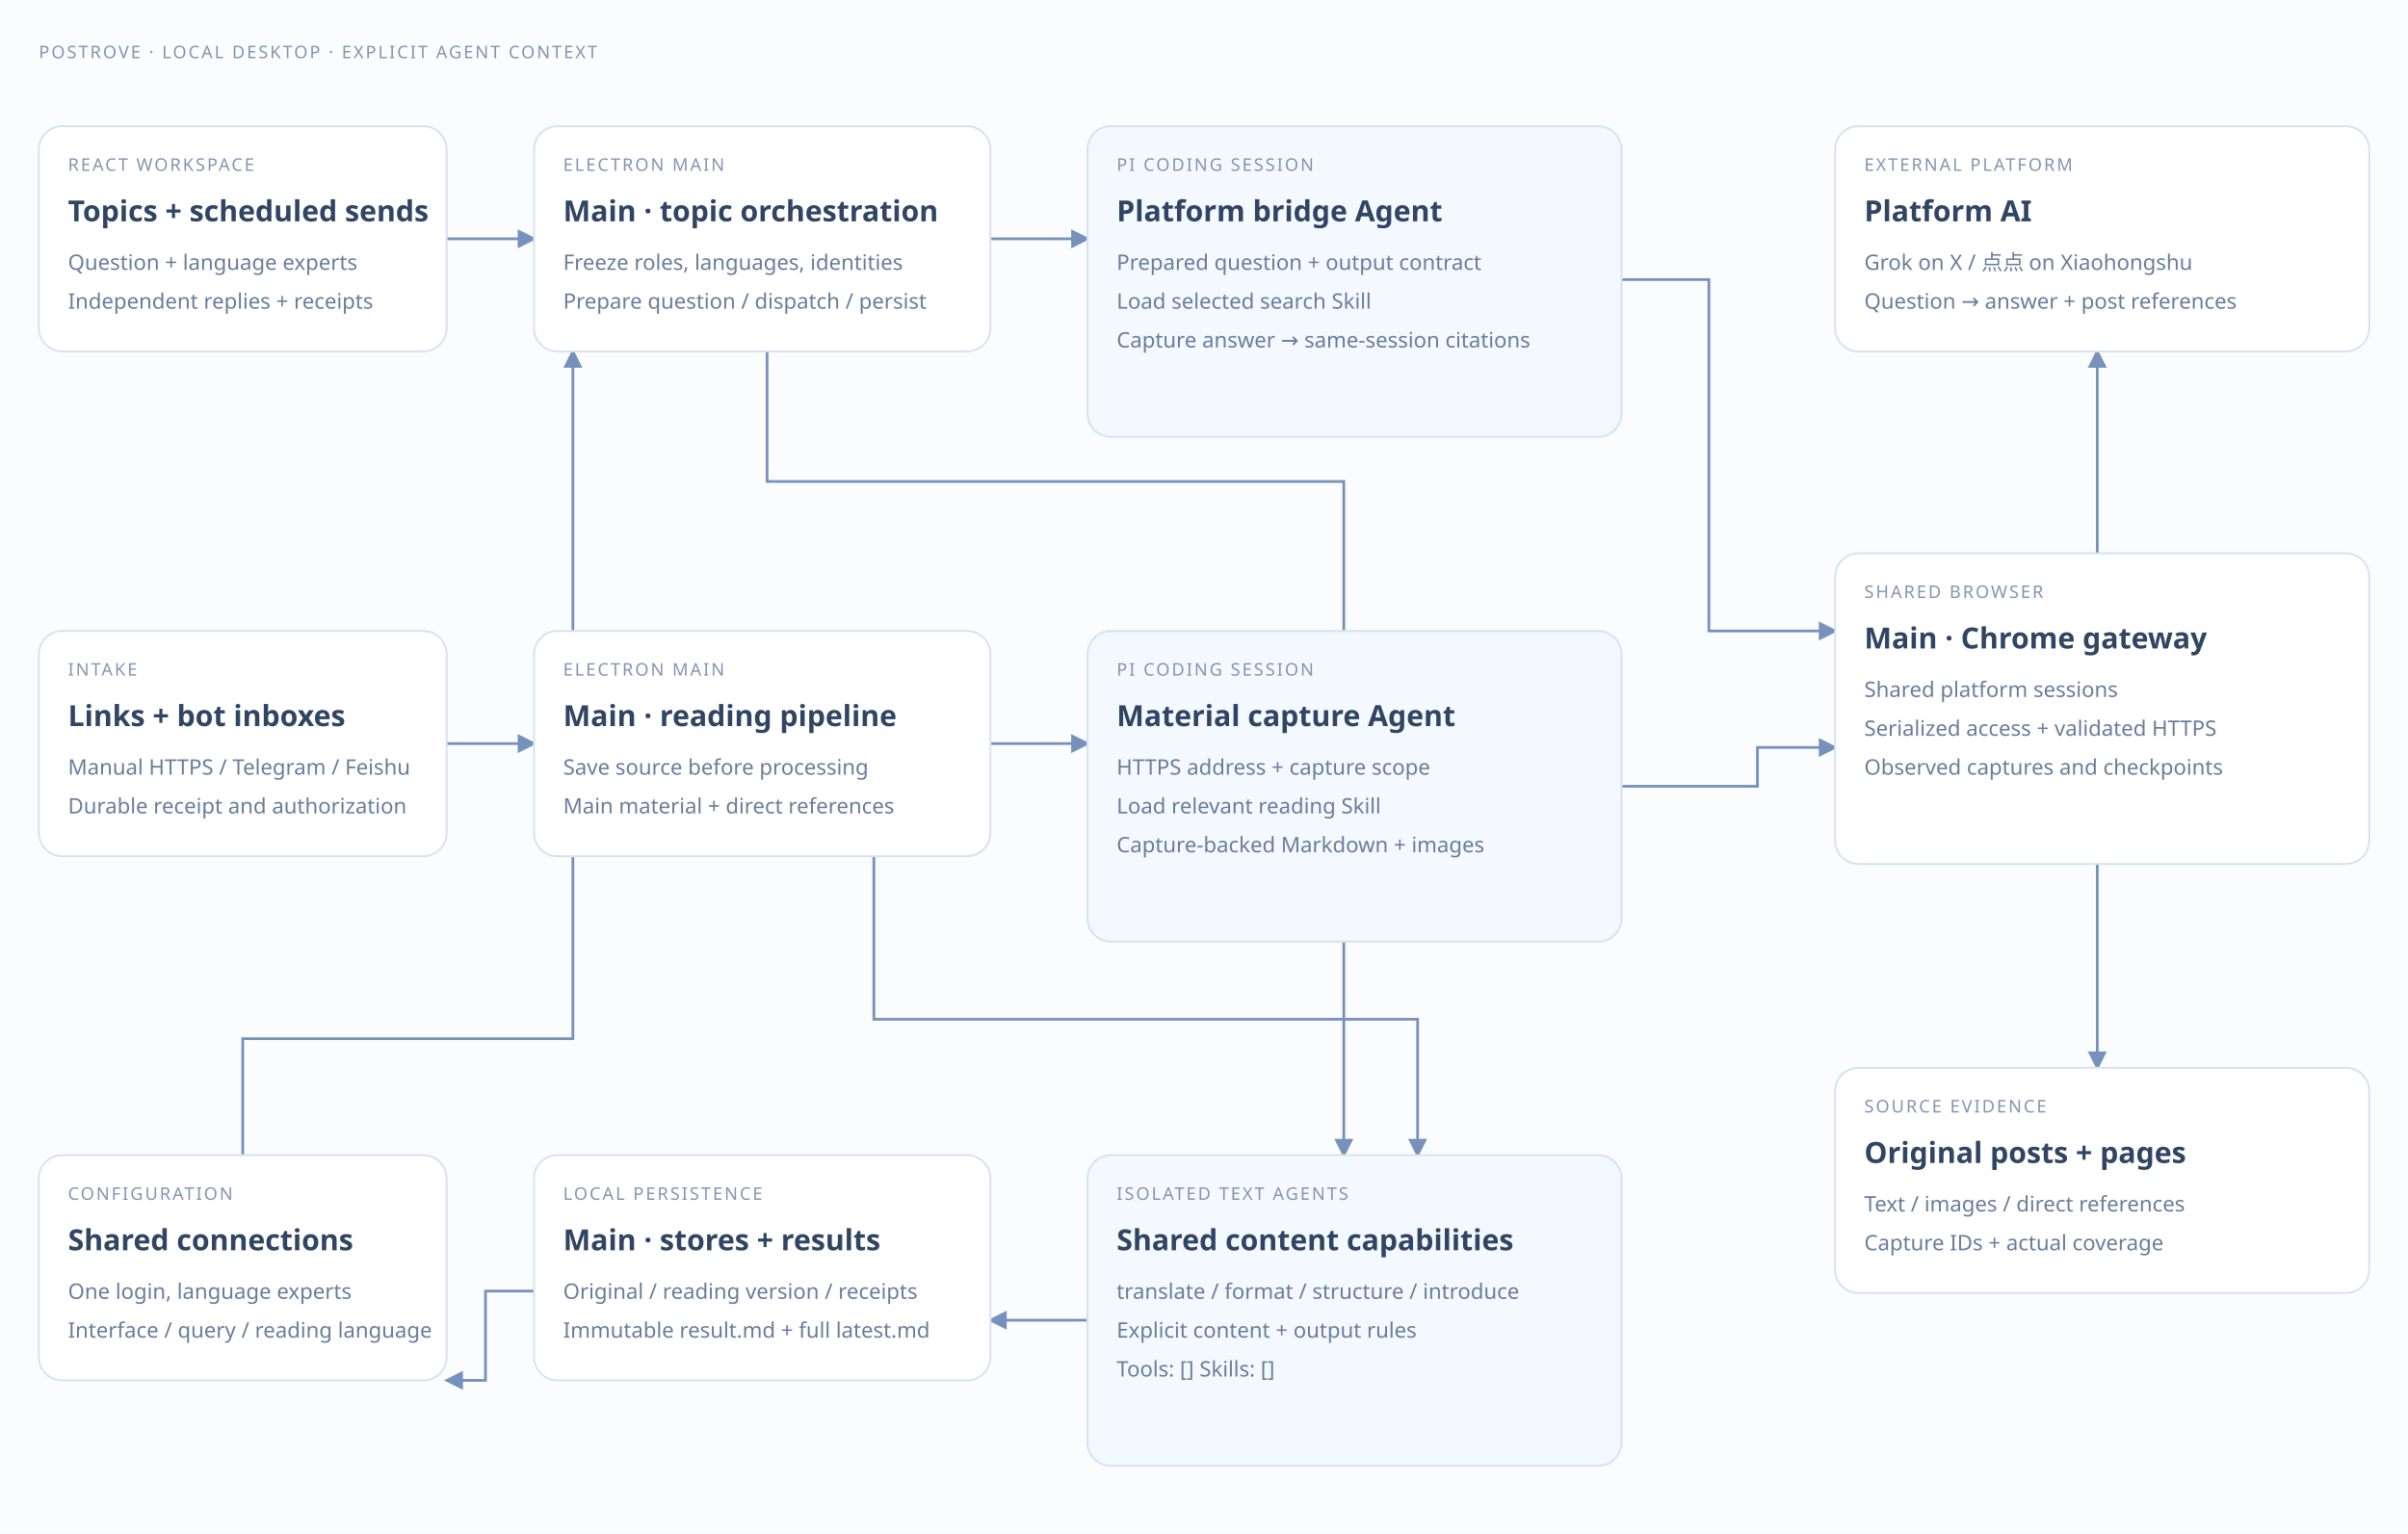
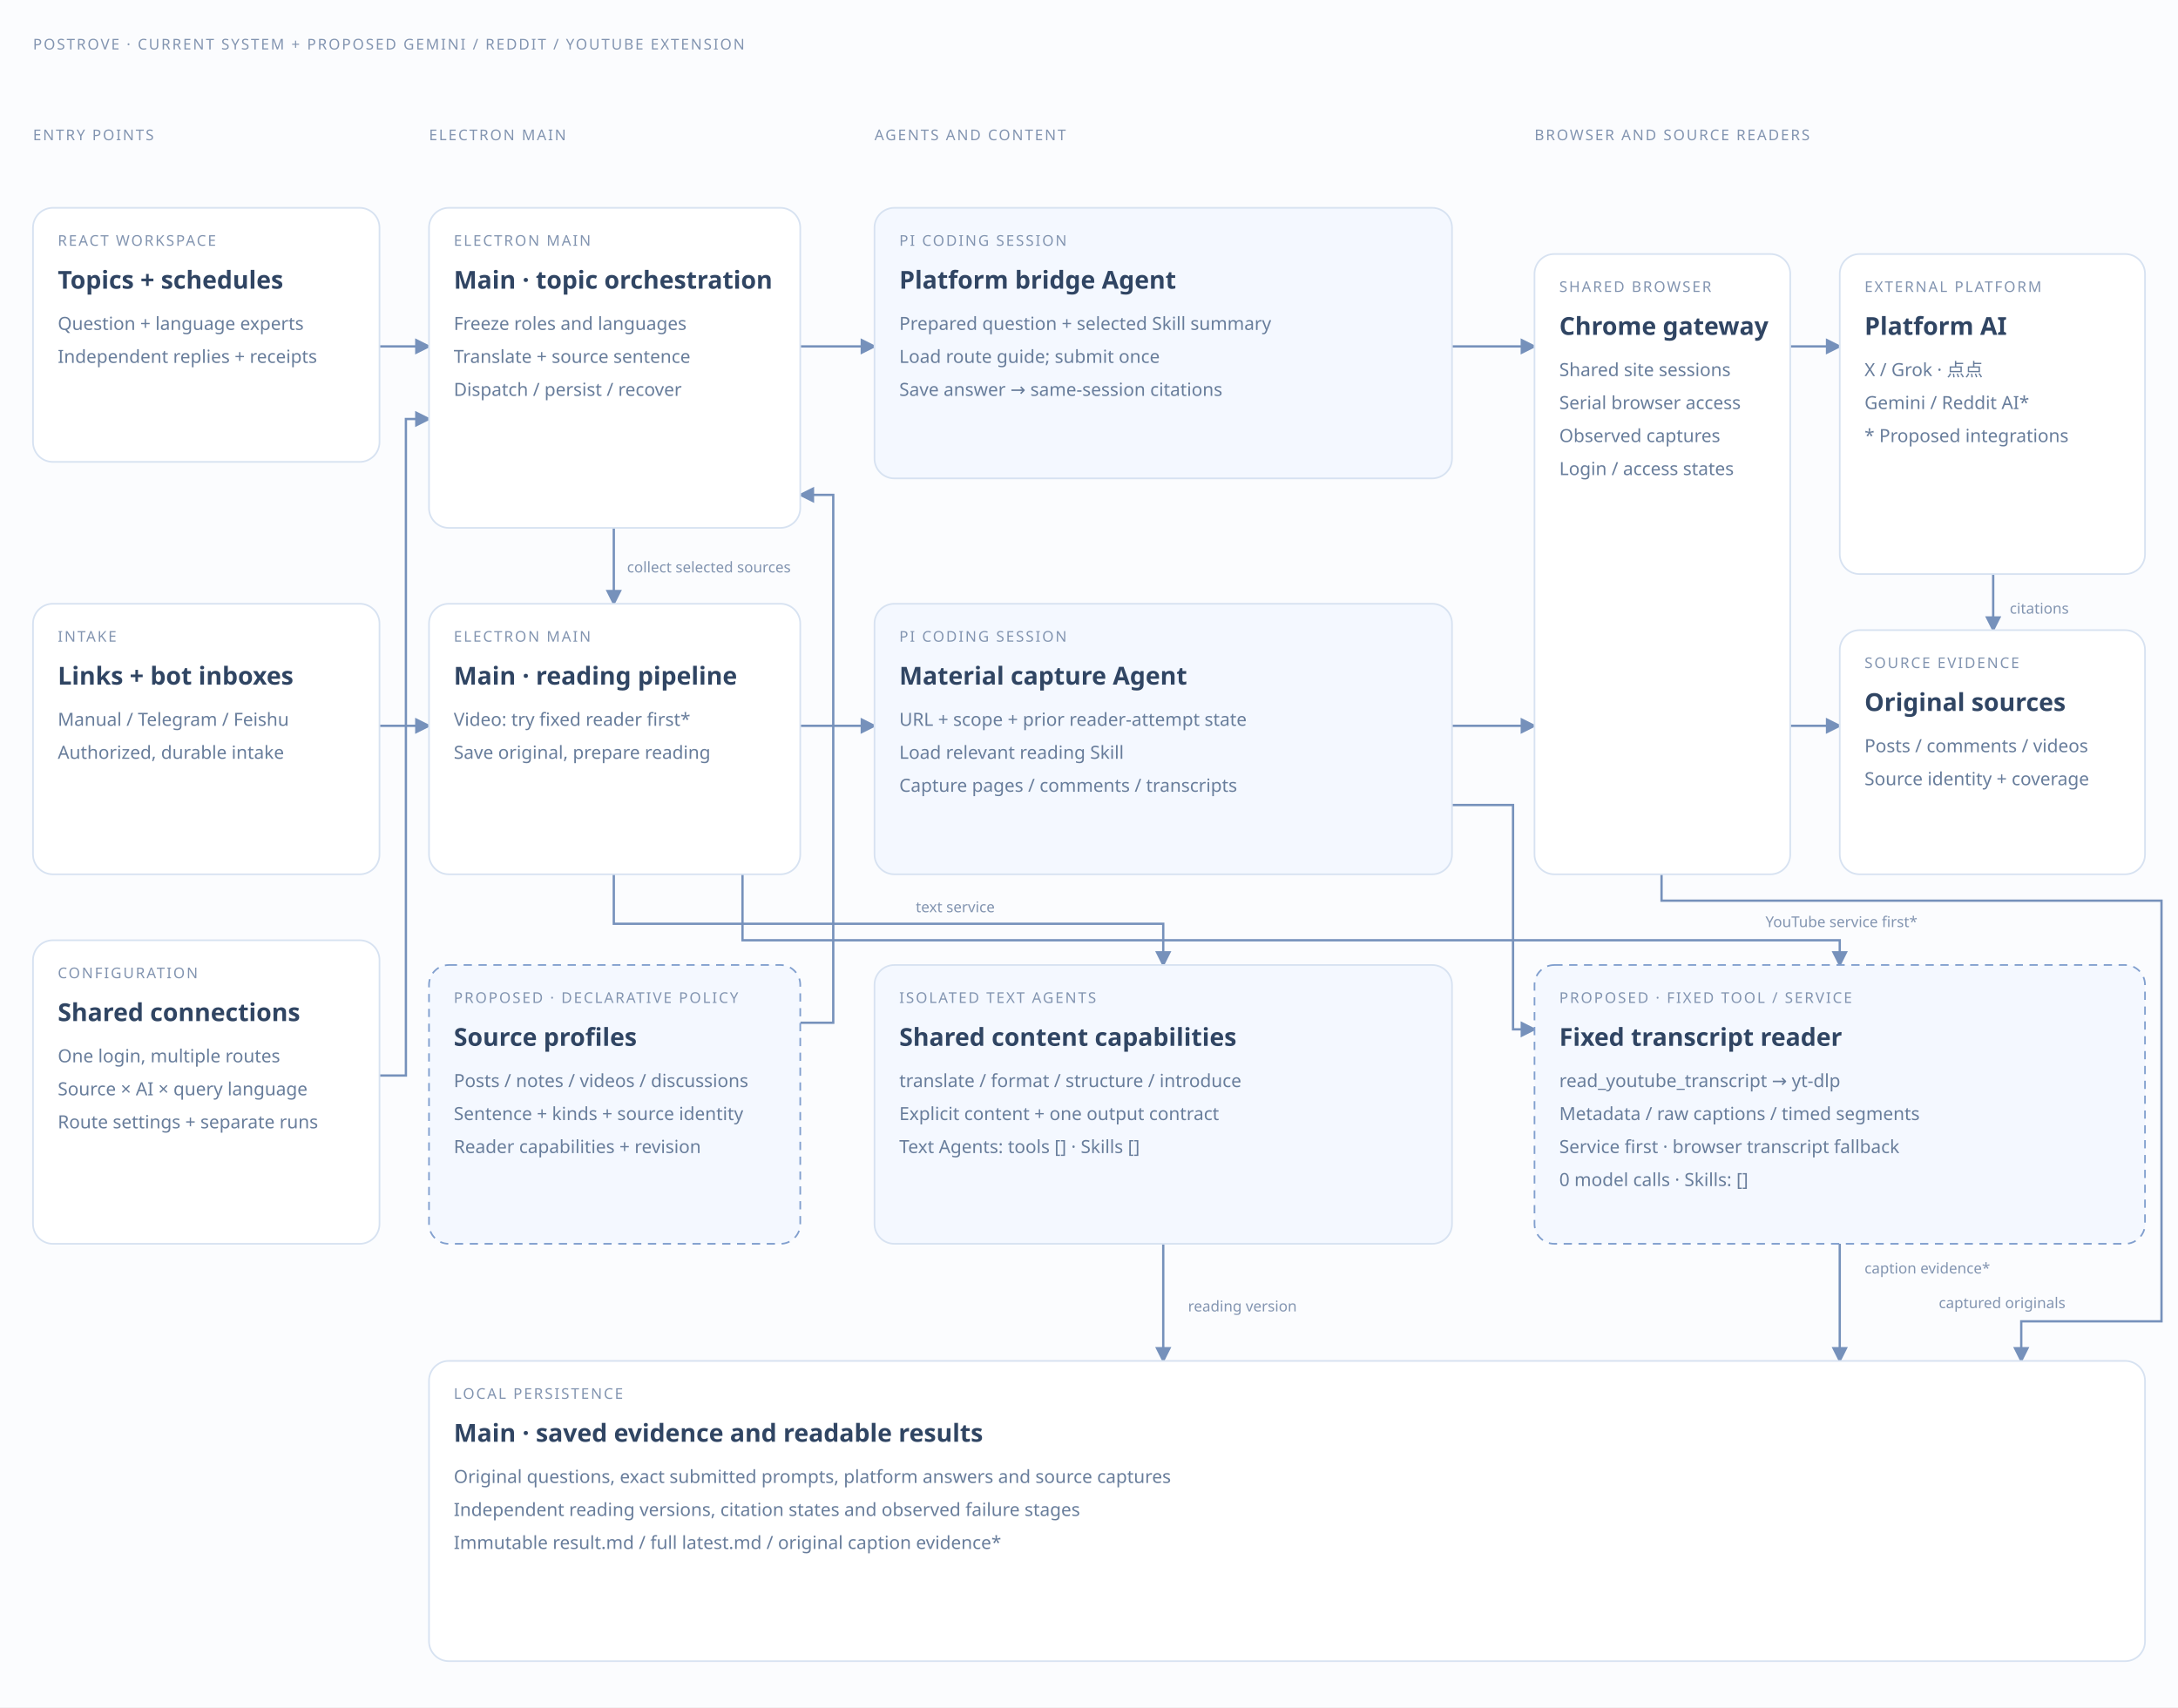
- <svg xmlns="http://www.w3.org/2000/svg" viewBox="0 0 1240 790" role="img" aria-labelledby="title">
+ <svg xmlns="http://www.w3.org/2000/svg" viewBox="0 0 1320 1035" role="img" aria-labelledby="title">
  <defs>
    <marker id="arrow" markerWidth="7" markerHeight="7" refX="6" refY="3.5" orient="auto">
      <path d="M0 0L7 3.5L0 7Z" fill="#7691bb" />
    </marker>
  </defs>
-   <style>text{font-family:system-ui,sans-serif;fill:#304563}.label{font-size:9px;letter-spacing:1px;fill:#8294b0}.title{font-size:15px;font-weight:650}.line{font-size:11px;fill:#687d9b}.edge{fill:none;stroke:#7691bb;stroke-width:1.4;marker-end:url(#arrow)}.node{cursor:pointer}.node:focus{outline:none}.node:focus rect,.node:hover rect{stroke:#3978ea;stroke-width:2}.node rect{fill:#fff;stroke:#d7e2f1}.worker rect{fill:#f4f8ff}</style>
-   <rect width="1240" height="790" fill="#fbfcfe" />
-   <text x="20" y="30" class="label">POSTROVE · LOCAL DESKTOP · EXPLICIT AGENT CONTEXT</text>
-   <path class="edge" d="M230 123H275" />
-   <path class="edge" d="M230 383H275" />
-   <path class="edge" d="M510 123H560" />
-   <path class="edge" d="M510 383H560" />
-   <path class="edge" d="M835 144H880V325H945" />
-   <path class="edge" d="M835 405H905V385H945" />
-   <path class="edge" d="M1080 285V181" />
-   <path class="edge" d="M1080 445V550" />
-   <path class="edge" d="M395 181V248H692V595" />
-   <path class="edge" d="M450 441V525H730V595" />
-   <path class="edge" d="M560 680H510" />
-   <path class="edge" d="M275 665H250V711H230" />
-   <path class="edge" d="M125 595V535H295V181" />
-   <g class="node " data-id="topic" role="button" tabindex="0" aria-label="Topics + scheduled sends">
-     <rect x="20" y="65" width="210" height="116" rx="12" />
-     <text x="35" y="88" class="label">REACT WORKSPACE</text>
-     <text x="35" y="114" class="title">Topics + scheduled sends</text>
-     <text x="35" y="139" class="line">Question + language experts</text>
-     <text x="35" y="159" class="line">Independent replies + receipts</text>
+   <style>text{font-family:system-ui,sans-serif;fill:#304563}.label{font-size:9px;letter-spacing:1px;fill:#8294b0}.title{font-size:15px;font-weight:650}.line{font-size:11px;fill:#687d9b}.edge-label{font-size:9px;fill:#8294b0}.edge{fill:none;stroke:#7691bb;stroke-width:1.4;marker-end:url(#arrow)}.node{cursor:pointer}.node:focus{outline:none}.node:focus rect,.node:hover rect{stroke:#3978ea;stroke-width:2}.node rect{fill:#fff;stroke:#d7e2f1}.worker rect{fill:#f4f8ff}.proposed rect{stroke:#819fce;stroke-dasharray:5 4;fill:#f4f8ff}</style>
+   <rect width="1320" height="1035" fill="#fbfcfe" />
+   <text x="20" y="30" class="label">POSTROVE · CURRENT SYSTEM + PROPOSED GEMINI / REDDIT / YOUTUBE EXTENSION</text>
+   <text x="20" y="85" class="label">ENTRY POINTS</text>
+   <text x="260" y="85" class="label">ELECTRON MAIN</text>
+   <text x="530" y="85" class="label">AGENTS AND CONTENT</text>
+   <text x="930" y="85" class="label">BROWSER AND SOURCE READERS</text>
+   <path class="edge" d="M230 210H260" />
+   <path class="edge" d="M485 210H530" />
+   <path class="edge" d="M230 440H260" />
+   <path class="edge" d="M485 440H530" />
+   <path class="edge" d="M372 320V366" />
+   <text x="380" y="347" class="edge-label">collect selected sources</text>
+   <path class="edge" d="M880 210H930" />
+   <path class="edge" d="M880 440H930" />
+   <path class="edge" d="M1085 210H1115" />
+   <path class="edge" d="M1085 440H1115" />
+   <path class="edge" d="M1208 348V382" />
+   <text x="1218" y="372" class="edge-label">citations</text>
+   <path class="edge" d="M372 530V560H705V585" />
+   <text x="555" y="553" class="edge-label">text service</text>
+   <path class="edge" d="M1007 530V546H1310V801H1225V825" />
+   <text x="1175" y="793" class="edge-label">captured originals</text>
+   <path class="edge" d="M705 754V825" />
+   <text x="720" y="795" class="edge-label">reading version</text>
+   <path class="edge" d="M230 652H246V254H260" />
+   <path class="edge" d="M485 620H505V300H485" />
+   <path class="edge" d="M450 530V570H1115V585" />
+   <text x="1070" y="562" class="edge-label">YouTube service first*</text>
+   <path class="edge" d="M880 488H917V624H930" />
+   <path class="edge" d="M1115 754V825" />
+   <text x="1130" y="772" class="edge-label">caption evidence*</text>
+   <g class="node  " data-id="topic" role="button" tabindex="0" aria-label="Topics + schedules">
+     <rect x="20" y="126" width="210" height="154" rx="12" />
+     <text x="35" y="149" class="label">REACT WORKSPACE</text>
+     <text x="35" y="175" class="title">Topics + schedules</text>
+     <text x="35" y="200" class="line">Question + language experts</text>
+     <text x="35" y="220" class="line">Independent replies + receipts</text>
  </g>
-   <g class="node " data-id="links" role="button" tabindex="0" aria-label="Links + bot inboxes">
-     <rect x="20" y="325" width="210" height="116" rx="12" />
-     <text x="35" y="348" class="label">INTAKE</text>
-     <text x="35" y="374" class="title">Links + bot inboxes</text>
-     <text x="35" y="399" class="line">Manual HTTPS / Telegram / Feishu</text>
-     <text x="35" y="419" class="line">Durable receipt and authorization</text>
+   <g class="node  " data-id="links" role="button" tabindex="0" aria-label="Links + bot inboxes">
+     <rect x="20" y="366" width="210" height="164" rx="12" />
+     <text x="35" y="389" class="label">INTAKE</text>
+     <text x="35" y="415" class="title">Links + bot inboxes</text>
+     <text x="35" y="440" class="line">Manual / Telegram / Feishu</text>
+     <text x="35" y="460" class="line">Authorized, durable intake</text>
  </g>
-   <g class="node " data-id="members" role="button" tabindex="0" aria-label="Shared connections">
-     <rect x="20" y="595" width="210" height="116" rx="12" />
-     <text x="35" y="618" class="label">CONFIGURATION</text>
-     <text x="35" y="644" class="title">Shared connections</text>
-     <text x="35" y="669" class="line">One login, language experts</text>
-     <text x="35" y="689" class="line">Interface / query / reading language</text>
+   <g class="node  " data-id="members" role="button" tabindex="0" aria-label="Shared connections">
+     <rect x="20" y="570" width="210" height="184" rx="12" />
+     <text x="35" y="593" class="label">CONFIGURATION</text>
+     <text x="35" y="619" class="title">Shared connections</text>
+     <text x="35" y="644" class="line">One login, multiple routes</text>
+     <text x="35" y="664" class="line">Source × AI × query language</text>
+     <text x="35" y="684" class="line">Route settings + separate runs</text>
  </g>
-   <g class="node " data-id="main" role="button" tabindex="0" aria-label="Main · topic orchestration">
-     <rect x="275" y="65" width="235" height="116" rx="12" />
-     <text x="290" y="88" class="label">ELECTRON MAIN</text>
-     <text x="290" y="114" class="title">Main · topic orchestration</text>
-     <text x="290" y="139" class="line">Freeze roles, languages, identities</text>
-     <text x="290" y="159" class="line">Prepare question / dispatch / persist</text>
+   <g class="node  " data-id="main" role="button" tabindex="0" aria-label="Main · topic orchestration">
+     <rect x="260" y="126" width="225" height="194" rx="12" />
+     <text x="275" y="149" class="label">ELECTRON MAIN</text>
+     <text x="275" y="175" class="title">Main · topic orchestration</text>
+     <text x="275" y="200" class="line">Freeze roles and languages</text>
+     <text x="275" y="220" class="line">Translate + source sentence</text>
+     <text x="275" y="240" class="line">Dispatch / persist / recover</text>
  </g>
-   <g class="node " data-id="reading" role="button" tabindex="0" aria-label="Main · reading pipeline">
-     <rect x="275" y="325" width="235" height="116" rx="12" />
-     <text x="290" y="348" class="label">ELECTRON MAIN</text>
-     <text x="290" y="374" class="title">Main · reading pipeline</text>
-     <text x="290" y="399" class="line">Save source before processing</text>
-     <text x="290" y="419" class="line">Main material + direct references</text>
+   <g class="node  " data-id="reading" role="button" tabindex="0" aria-label="Main · reading pipeline">
+     <rect x="260" y="366" width="225" height="164" rx="12" />
+     <text x="275" y="389" class="label">ELECTRON MAIN</text>
+     <text x="275" y="415" class="title">Main · reading pipeline</text>
+     <text x="275" y="440" class="line">Video: try fixed reader first*</text>
+     <text x="275" y="460" class="line">Save original, prepare reading</text>
  </g>
-   <g class="node " data-id="storage" role="button" tabindex="0" aria-label="Main · stores + results">
-     <rect x="275" y="595" width="235" height="116" rx="12" />
-     <text x="290" y="618" class="label">LOCAL PERSISTENCE</text>
-     <text x="290" y="644" class="title">Main · stores + results</text>
-     <text x="290" y="669" class="line">Original / reading version / receipts</text>
-     <text x="290" y="689" class="line">Immutable result.md + full latest.md</text>
+   <g class="node  " data-id="storage" role="button" tabindex="0" aria-label="Main · saved evidence and readable results">
+     <rect x="260" y="825" width="1040" height="182" rx="12" />
+     <text x="275" y="848" class="label">LOCAL PERSISTENCE</text>
+     <text x="275" y="874" class="title">Main · saved evidence and readable results</text>
+     <text x="275" y="899" class="line">Original questions, exact submitted prompts, platform answers and source captures</text>
+     <text x="275" y="919" class="line">Independent reading versions, citation states and observed failure stages</text>
+     <text x="275" y="939" class="line">Immutable result.md / full latest.md / original caption evidence*</text>
  </g>
-   <g class="node worker" data-id="bridge" role="button" tabindex="0" aria-label="Platform bridge Agent">
-     <rect x="560" y="65" width="275" height="160" rx="12" />
-     <text x="575" y="88" class="label">PI CODING SESSION</text>
-     <text x="575" y="114" class="title">Platform bridge Agent</text>
-     <text x="575" y="139" class="line">Prepared question + output contract</text>
-     <text x="575" y="159" class="line">Load selected search Skill</text>
-     <text x="575" y="179" class="line">Capture answer → same-session citations</text>
+   <g class="node worker " data-id="bridge" role="button" tabindex="0" aria-label="Platform bridge Agent">
+     <rect x="530" y="126" width="350" height="164" rx="12" />
+     <text x="545" y="149" class="label">PI CODING SESSION</text>
+     <text x="545" y="175" class="title">Platform bridge Agent</text>
+     <text x="545" y="200" class="line">Prepared question + selected Skill summary</text>
+     <text x="545" y="220" class="line">Load route guide; submit once</text>
+     <text x="545" y="240" class="line">Save answer → same-session citations</text>
  </g>
-   <g class="node worker" data-id="capture" role="button" tabindex="0" aria-label="Material capture Agent">
-     <rect x="560" y="325" width="275" height="160" rx="12" />
-     <text x="575" y="348" class="label">PI CODING SESSION</text>
-     <text x="575" y="374" class="title">Material capture Agent</text>
-     <text x="575" y="399" class="line">HTTPS address + capture scope</text>
-     <text x="575" y="419" class="line">Load relevant reading Skill</text>
-     <text x="575" y="439" class="line">Capture-backed Markdown + images</text>
+   <g class="node worker " data-id="capture" role="button" tabindex="0" aria-label="Material capture Agent">
+     <rect x="530" y="366" width="350" height="164" rx="12" />
+     <text x="545" y="389" class="label">PI CODING SESSION</text>
+     <text x="545" y="415" class="title">Material capture Agent</text>
+     <text x="545" y="440" class="line">URL + scope + prior reader-attempt state</text>
+     <text x="545" y="460" class="line">Load relevant reading Skill</text>
+     <text x="545" y="480" class="line">Capture pages / comments / transcripts</text>
  </g>
-   <g class="node worker" data-id="content" role="button" tabindex="0" aria-label="Shared content capabilities">
-     <rect x="560" y="595" width="275" height="160" rx="12" />
-     <text x="575" y="618" class="label">ISOLATED TEXT AGENTS</text>
-     <text x="575" y="644" class="title">Shared content capabilities</text>
-     <text x="575" y="669" class="line">translate / format / structure / introduce</text>
-     <text x="575" y="689" class="line">Explicit content + output rules</text>
-     <text x="575" y="709" class="line">Tools: []     Skills: []</text>
+   <g class="node worker " data-id="content" role="button" tabindex="0" aria-label="Shared content capabilities">
+     <rect x="530" y="585" width="350" height="169" rx="12" />
+     <text x="545" y="608" class="label">ISOLATED TEXT AGENTS</text>
+     <text x="545" y="634" class="title">Shared content capabilities</text>
+     <text x="545" y="659" class="line">translate / format / structure / introduce</text>
+     <text x="545" y="679" class="line">Explicit content + one output contract</text>
+     <text x="545" y="699" class="line">Text Agents: tools [] · Skills []</text>
  </g>
-   <g class="node " data-id="ai" role="button" tabindex="0" aria-label="Platform AI">
-     <rect x="945" y="65" width="275" height="116" rx="12" />
-     <text x="960" y="88" class="label">EXTERNAL PLATFORM</text>
-     <text x="960" y="114" class="title">Platform AI</text>
-     <text x="960" y="139" class="line">Grok on X / 点点 on Xiaohongshu</text>
-     <text x="960" y="159" class="line">Question → answer + post references</text>
+   <g class="node  " data-id="ai" role="button" tabindex="0" aria-label="Platform AI">
+     <rect x="1115" y="154" width="185" height="194" rx="12" />
+     <text x="1130" y="177" class="label">EXTERNAL PLATFORM</text>
+     <text x="1130" y="203" class="title">Platform AI</text>
+     <text x="1130" y="228" class="line">X / Grok · 点点</text>
+     <text x="1130" y="248" class="line">Gemini / Reddit AI*</text>
+     <text x="1130" y="268" class="line">* Proposed integrations</text>
  </g>
-   <g class="node " data-id="browser" role="button" tabindex="0" aria-label="Main · Chrome gateway">
-     <rect x="945" y="285" width="275" height="160" rx="12" />
-     <text x="960" y="308" class="label">SHARED BROWSER</text>
-     <text x="960" y="334" class="title">Main · Chrome gateway</text>
-     <text x="960" y="359" class="line">Shared platform sessions</text>
-     <text x="960" y="379" class="line">Serialized access + validated HTTPS</text>
-     <text x="960" y="399" class="line">Observed captures and checkpoints</text>
+   <g class="node  " data-id="browser" role="button" tabindex="0" aria-label="Chrome gateway">
+     <rect x="930" y="154" width="155" height="376" rx="12" />
+     <text x="945" y="177" class="label">SHARED BROWSER</text>
+     <text x="945" y="203" class="title">Chrome gateway</text>
+     <text x="945" y="228" class="line">Shared site sessions</text>
+     <text x="945" y="248" class="line">Serial browser access</text>
+     <text x="945" y="268" class="line">Observed captures</text>
+     <text x="945" y="288" class="line">Login / access states</text>
  </g>
-   <g class="node " data-id="sources" role="button" tabindex="0" aria-label="Original posts + pages">
-     <rect x="945" y="550" width="275" height="116" rx="12" />
-     <text x="960" y="573" class="label">SOURCE EVIDENCE</text>
-     <text x="960" y="599" class="title">Original posts + pages</text>
-     <text x="960" y="624" class="line">Text / images / direct references</text>
-     <text x="960" y="644" class="line">Capture IDs + actual coverage</text>
+   <g class="node  " data-id="sources" role="button" tabindex="0" aria-label="Original sources">
+     <rect x="1115" y="382" width="185" height="148" rx="12" />
+     <text x="1130" y="405" class="label">SOURCE EVIDENCE</text>
+     <text x="1130" y="431" class="title">Original sources</text>
+     <text x="1130" y="456" class="line">Posts / comments / videos</text>
+     <text x="1130" y="476" class="line">Source identity + coverage</text>
+   </g>
+   <g class="node  proposed" data-id="source-profiles" role="button" tabindex="0" aria-label="Source profiles">
+     <rect x="260" y="585" width="225" height="169" rx="12" />
+     <text x="275" y="608" class="label">PROPOSED · DECLARATIVE POLICY</text>
+     <text x="275" y="634" class="title">Source profiles</text>
+     <text x="275" y="659" class="line">Posts / notes / videos / discussions</text>
+     <text x="275" y="679" class="line">Sentence + kinds + source identity</text>
+     <text x="275" y="699" class="line">Reader capabilities + revision</text>
+   </g>
+   <g class="node  proposed" data-id="youtube-reader" role="button" tabindex="0" aria-label="Fixed transcript reader">
+     <rect x="930" y="585" width="370" height="169" rx="12" />
+     <text x="945" y="608" class="label">PROPOSED · FIXED TOOL / SERVICE</text>
+     <text x="945" y="634" class="title">Fixed transcript reader</text>
+     <text x="945" y="659" class="line">read_youtube_transcript → yt-dlp</text>
+     <text x="945" y="679" class="line">Metadata / raw captions / timed segments</text>
+     <text x="945" y="699" class="line">Service first · browser transcript fallback</text>
+     <text x="945" y="719" class="line">0 model calls · Skills: []</text>
  </g>
</svg>
